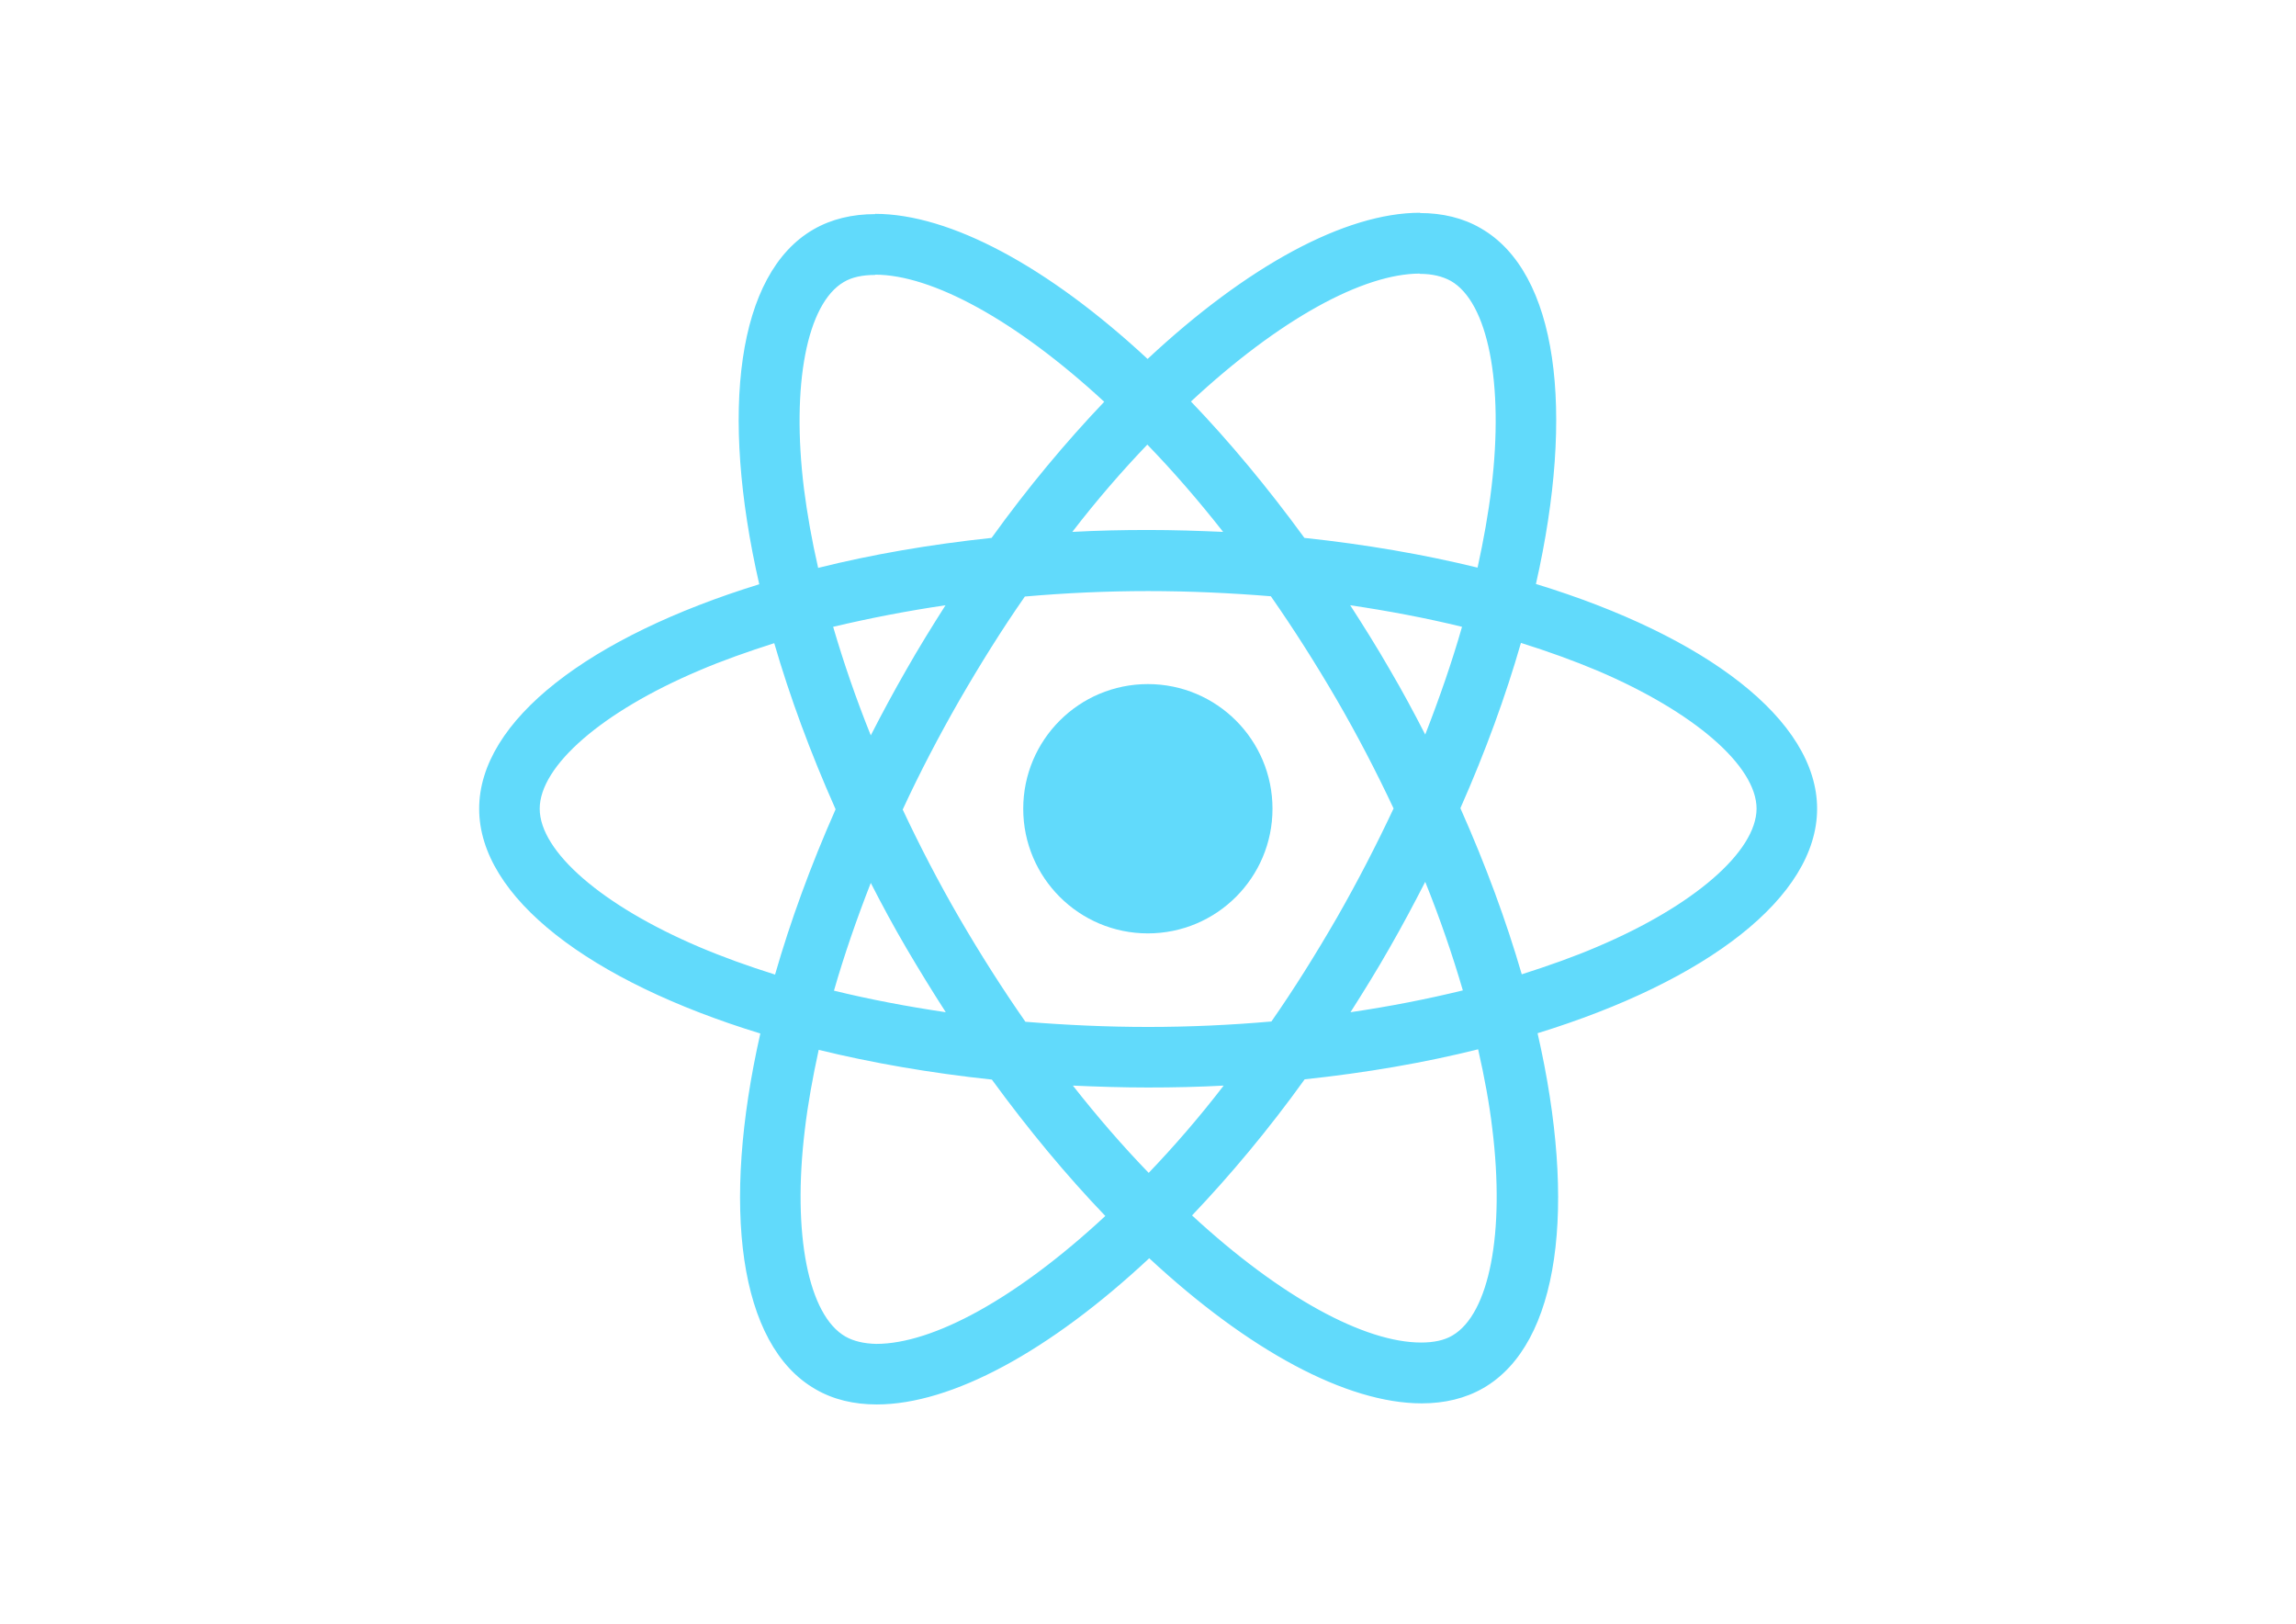
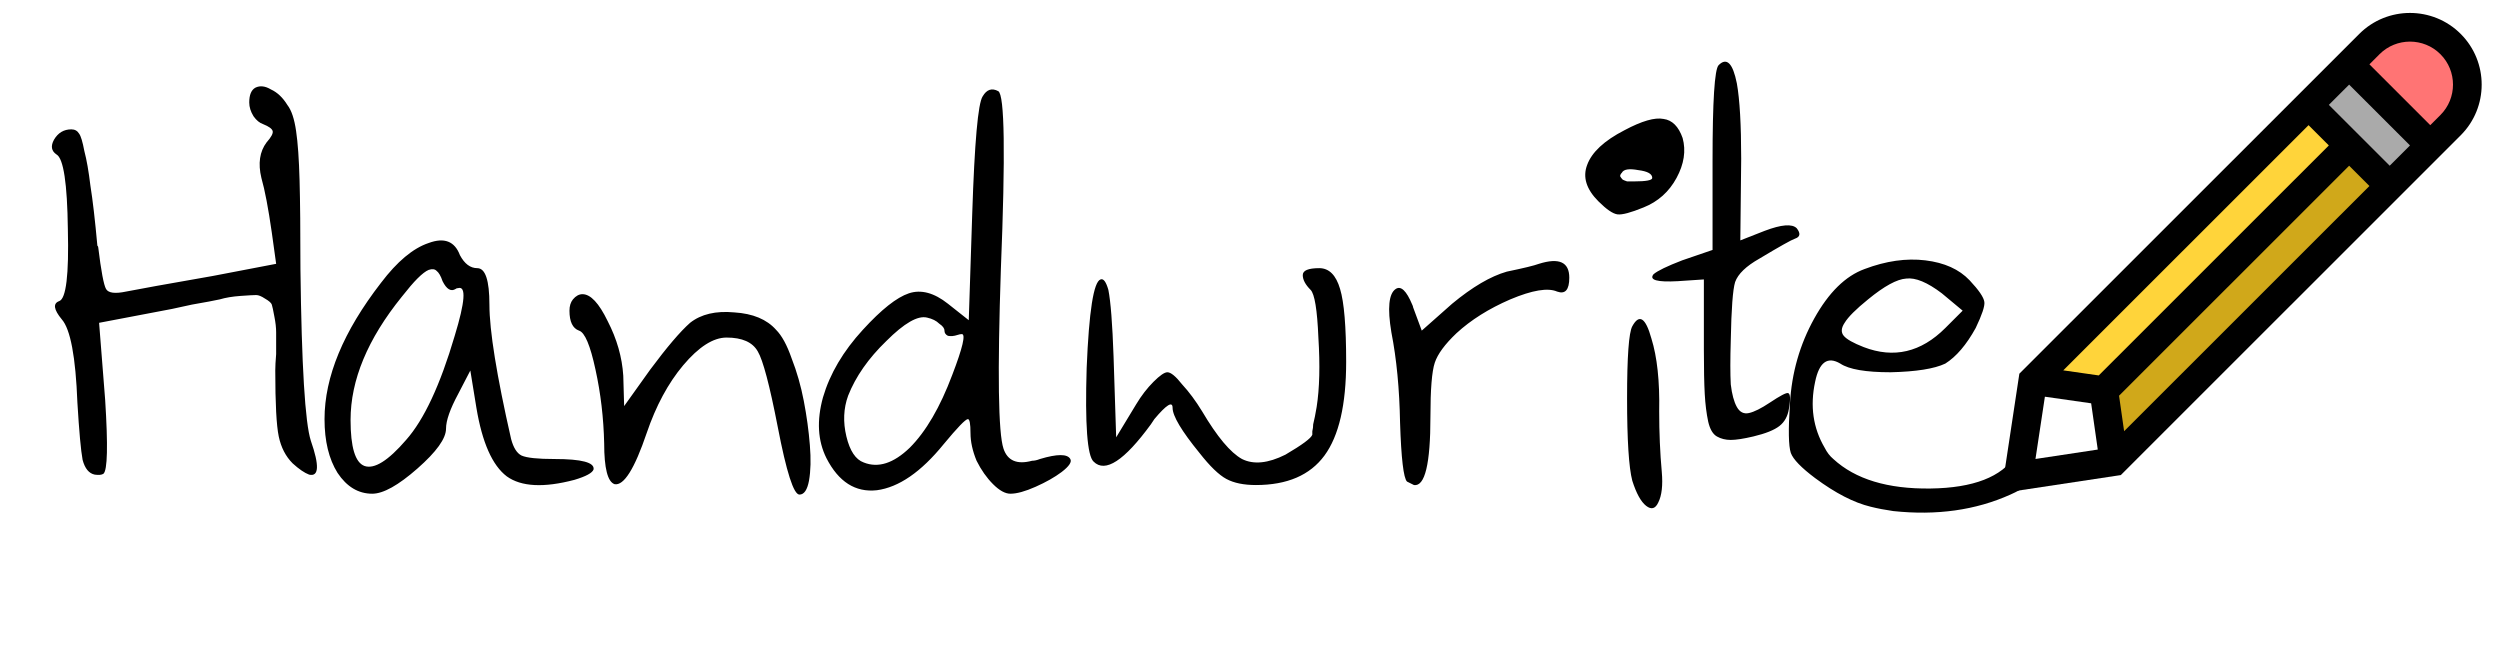
- <svg xmlns="http://www.w3.org/2000/svg" viewBox="0 0 841.9 595.3">
-   <g fill="#61DAFB">
-     <path d="M666.3 296.5c0-32.5-40.7-63.3-103.1-82.4 14.4-63.6 8-114.2-20.2-130.4-6.5-3.8-14.1-5.6-22.4-5.6v22.3c4.6 0 8.3.9 11.4 2.6 13.6 7.8 19.5 37.5 14.9 75.7-1.1 9.4-2.9 19.3-5.1 29.4-19.6-4.8-41-8.5-63.5-10.9-13.5-18.5-27.5-35.3-41.6-50 32.6-30.3 63.2-46.9 84-46.9V78c-27.5 0-63.5 19.6-99.9 53.6-36.4-33.8-72.4-53.2-99.9-53.2v22.3c20.7 0 51.4 16.5 84 46.6-14 14.7-28 31.4-41.3 49.9-22.6 2.4-44 6.1-63.6 11-2.3-10-4-19.7-5.2-29-4.7-38.2 1.1-67.9 14.6-75.8 3-1.8 6.9-2.6 11.5-2.6V78.5c-8.4 0-16 1.8-22.6 5.6-28.1 16.2-34.4 66.7-19.9 130.1-62.2 19.2-102.7 49.9-102.7 82.3 0 32.5 40.7 63.3 103.1 82.4-14.4 63.6-8 114.2 20.2 130.4 6.5 3.8 14.1 5.6 22.5 5.6 27.5 0 63.5-19.6 99.9-53.6 36.4 33.8 72.4 53.2 99.9 53.2 8.4 0 16-1.8 22.6-5.6 28.1-16.2 34.4-66.7 19.9-130.1 62-19.1 102.5-49.9 102.5-82.3zm-130.2-66.7c-3.7 12.9-8.3 26.2-13.5 39.5-4.1-8-8.4-16-13.1-24-4.6-8-9.5-15.8-14.4-23.4 14.2 2.1 27.9 4.7 41 7.9zm-45.8 106.5c-7.8 13.5-15.8 26.3-24.1 38.2-14.9 1.3-30 2-45.2 2-15.1 0-30.2-.7-45-1.9-8.3-11.9-16.4-24.6-24.2-38-7.6-13.1-14.5-26.4-20.8-39.8 6.2-13.4 13.2-26.8 20.7-39.9 7.8-13.5 15.8-26.3 24.1-38.2 14.9-1.3 30-2 45.2-2 15.1 0 30.2.7 45 1.9 8.3 11.9 16.4 24.6 24.2 38 7.6 13.1 14.5 26.4 20.8 39.8-6.3 13.4-13.2 26.8-20.7 39.9zm32.3-13c5.4 13.4 10 26.8 13.8 39.8-13.1 3.2-26.9 5.9-41.2 8 4.9-7.7 9.8-15.6 14.4-23.7 4.6-8 8.9-16.1 13-24.1zM421.2 430c-9.3-9.6-18.6-20.3-27.8-32 9 .4 18.2.7 27.5.7 9.4 0 18.7-.2 27.8-.7-9 11.7-18.3 22.4-27.5 32zm-74.4-58.9c-14.2-2.1-27.9-4.7-41-7.9 3.7-12.9 8.3-26.2 13.5-39.5 4.1 8 8.4 16 13.1 24 4.7 8 9.5 15.8 14.4 23.4zM420.7 163c9.3 9.6 18.6 20.3 27.8 32-9-.4-18.2-.7-27.5-.7-9.4 0-18.7.2-27.8.7 9-11.7 18.3-22.4 27.5-32zm-74 58.9c-4.9 7.7-9.8 15.6-14.4 23.7-4.6 8-8.9 16-13 24-5.4-13.4-10-26.8-13.8-39.8 13.1-3.1 26.9-5.8 41.2-7.9zm-90.5 125.2c-35.4-15.1-58.3-34.9-58.3-50.6 0-15.7 22.9-35.6 58.3-50.6 8.6-3.7 18-7 27.7-10.1 5.7 19.6 13.2 40 22.5 60.9-9.2 20.8-16.6 41.1-22.2 60.6-9.9-3.1-19.3-6.5-28-10.2zM310 490c-13.6-7.8-19.5-37.5-14.9-75.7 1.1-9.4 2.9-19.3 5.1-29.4 19.6 4.8 41 8.5 63.5 10.9 13.5 18.5 27.5 35.3 41.6 50-32.6 30.3-63.2 46.9-84 46.9-4.5-.1-8.3-1-11.3-2.7zm237.2-76.2c4.7 38.2-1.1 67.9-14.6 75.8-3 1.8-6.9 2.6-11.5 2.6-20.7 0-51.4-16.5-84-46.6 14-14.7 28-31.4 41.3-49.9 22.6-2.4 44-6.1 63.6-11 2.3 10.1 4.1 19.8 5.2 29.1zm38.5-66.7c-8.6 3.7-18 7-27.7 10.1-5.7-19.6-13.2-40-22.5-60.9 9.2-20.8 16.6-41.1 22.2-60.6 9.9 3.1 19.3 6.5 28.1 10.2 35.4 15.1 58.3 34.9 58.3 50.6-.1 15.7-23 35.6-58.4 50.6zM320.8 78.4z" />
-     <circle cx="420.9" cy="296.5" r="45.7" />
-     <path d="M520.5 78.1z" />
-   </g>
+ <svg xmlns="http://www.w3.org/2000/svg" width="1004" height="260" viewBox="0 0 1004 260" fill="none">
+   <path d="M972.205 60.193L942.043 29.095L930.645 40.141L960.807 71.239L972.205 60.193Z" fill="#AAAAAA" />
+   <path d="M821.928 150.8L927.337 46.62L940.275 59.8L841.435 156L821.928 150.8Z" fill="#FFD43A" />
+   <path d="M821.928 150.8L927.337 46.62L940.275 59.8L841.435 156L821.928 150.8Z" stroke="black" />
+   <path d="M966.285 10.405L988.394 19.5L992.295 39L976.689 59.8L944.176 26.003L966.285 10.405Z" fill="#FF7474" />
+   <path d="M846.637 156L942.876 61.1L955.813 74.281L853.14 178.1L846.637 156Z" fill="#D0A81A" />
+   <path d="M846.637 156L942.876 61.1L955.813 74.281L853.14 178.1L846.637 156Z" stroke="black" />
+   <path d="M100.094 41.148C100.094 38.128 100.907 36.154 102.534 35.225C104.393 34.296 106.484 34.528 108.808 35.922C111.364 37.083 113.571 39.174 115.43 42.193C117.056 44.283 118.218 47.767 118.915 52.645C119.612 57.29 120.077 63.91 120.309 72.504C120.542 80.865 120.658 92.711 120.658 108.041C121.123 146.829 122.517 169.824 124.84 177.024C128.326 187.011 128.093 191.54 124.143 190.611C122.284 189.915 120.077 188.405 117.521 186.082C114.733 183.295 112.874 179.695 111.944 175.282C111.015 170.869 110.55 162.043 110.55 148.803C110.55 147.178 110.667 144.971 110.899 142.184C110.899 138.003 110.899 135.1 110.899 133.474C110.899 131.616 110.667 129.525 110.202 127.203C109.737 124.648 109.388 123.022 109.156 122.325C108.924 121.628 107.994 120.815 106.368 119.886C104.974 118.957 103.812 118.493 102.882 118.493C101.953 118.493 99.862 118.609 96.609 118.841C93.356 119.073 90.567 119.538 88.244 120.235C86.153 120.699 82.435 121.396 77.091 122.325C73.837 123.022 71.165 123.602 69.074 124.067L39.797 129.641L42.237 160.649C43.398 178.998 43.166 188.869 41.54 190.263C40.843 190.728 39.681 190.844 38.054 190.611C35.731 190.147 34.104 188.173 33.175 184.689C32.478 180.972 31.78 173.308 31.083 161.694C30.386 143.345 28.295 132.196 24.81 128.248C21.557 124.299 21.208 121.86 23.764 120.931C26.552 120.002 27.714 110.363 27.25 92.014C27.017 73.665 25.507 63.678 22.718 62.052C20.627 60.658 20.279 58.684 21.673 56.129C23.299 53.342 25.623 51.948 28.644 51.948C30.038 51.948 31.083 52.529 31.78 53.69C32.478 54.619 33.175 56.942 33.872 60.658C34.801 64.142 35.614 68.788 36.312 74.594C37.241 80.401 38.17 88.414 39.1 98.634C39.332 98.866 39.448 99.098 39.448 99.331C40.61 108.854 41.656 114.428 42.585 116.054C43.514 117.68 46.187 118.028 50.602 117.099C55.249 116.17 66.867 114.08 85.456 110.828L110.899 105.95L109.156 93.408C107.762 83.653 106.368 76.336 104.974 71.459C103.579 65.652 104.277 60.89 107.065 57.174C108.924 55.084 109.737 53.574 109.505 52.645C109.272 51.716 107.994 50.787 105.671 49.858C104.277 49.393 102.999 48.348 101.837 46.722C100.675 44.864 100.094 43.006 100.094 41.148ZM177.731 112.918C177.034 110.828 176.221 109.434 175.291 108.737C174.594 108.041 173.549 107.924 172.154 108.389C170.993 108.854 169.482 110.015 167.624 111.873C165.997 113.499 163.906 115.938 161.35 119.189C147.641 136.145 140.786 152.636 140.786 168.662C140.786 179.579 142.645 185.734 146.363 187.127C150.313 188.521 155.889 185.037 163.092 176.675C170.296 168.546 176.802 154.61 182.611 134.867C186.793 121.164 187.258 114.776 184.005 115.705C183.54 115.705 183.191 115.822 182.959 116.054C181.1 117.215 179.358 116.17 177.731 112.918ZM152.985 113.615C159.491 105.021 165.881 99.679 172.154 97.589C178.428 95.266 182.611 96.892 184.702 102.466C186.561 105.95 188.884 107.692 191.673 107.692C194.926 107.692 196.552 112.57 196.552 122.325C196.552 132.777 199.457 150.778 205.266 176.327C206.195 179.811 207.589 182.018 209.448 182.947C211.539 183.876 215.954 184.34 222.693 184.34C233.614 184.34 238.842 185.734 238.377 188.521C237.912 189.915 235.356 191.308 230.709 192.702C218.394 195.954 209.332 195.489 203.523 191.308C197.714 186.895 193.648 177.721 191.324 163.785L188.884 148.803L184.005 158.21C180.752 164.249 179.125 168.894 179.125 172.146C179.125 176.095 175.291 181.437 167.624 188.173C159.956 194.908 153.914 198.276 149.499 198.276C143.923 198.276 139.276 195.489 135.558 189.915C132.073 184.34 130.33 177.14 130.33 168.314C130.33 151.358 137.881 133.125 152.985 113.615ZM228.697 124.764C228.697 122.906 229.161 121.396 230.091 120.235C231.253 118.841 232.531 118.144 233.925 118.144C237.178 118.144 240.547 121.744 244.033 128.945C247.75 136.145 249.841 143.461 250.306 150.894L250.655 163.088L261.11 148.455C267.849 139.397 273.195 133.125 277.143 129.641C281.56 126.157 287.485 124.764 294.918 125.461C302.355 125.925 307.931 128.248 311.648 132.429C313.974 134.751 316.065 138.584 317.922 143.926C320.013 149.268 321.642 154.958 322.802 160.997C323.964 167.036 324.778 172.959 325.241 178.766C325.707 184.34 325.59 189.102 324.893 193.05C324.196 196.766 322.919 198.625 321.059 198.625C318.736 198.625 315.831 189.566 312.345 171.449C309.094 154.726 306.42 144.623 304.329 141.139C302.238 137.422 298.055 135.564 291.782 135.564C286.439 135.564 280.628 139.28 274.355 146.713C268.315 153.913 263.436 162.972 259.717 173.888C254.837 188.289 250.539 195.141 246.821 194.444C244.033 193.515 242.638 188.056 242.638 178.069C242.406 167.849 241.244 157.978 239.153 148.455C237.062 138.7 234.854 133.474 232.531 132.777C229.975 131.848 228.697 129.177 228.697 124.764ZM379.296 132.777C379.296 131.848 378.599 130.919 377.205 129.99C376.042 128.828 374.417 128.016 372.325 127.551C368.606 126.622 363.146 129.758 355.944 136.958C348.739 143.926 343.628 151.242 340.608 158.907C338.749 164.017 338.517 169.475 339.911 175.282C341.305 181.088 343.628 184.572 346.882 185.734C352.69 188.056 358.847 186.082 365.355 179.811C371.86 173.308 377.553 163.552 382.433 150.545C386.615 139.629 387.893 134.171 386.267 134.171C385.801 134.171 385.221 134.287 384.524 134.519C383.13 134.984 381.85 135.1 380.69 134.867C379.759 134.403 379.296 133.706 379.296 132.777ZM394.632 38.709C396.257 35.922 398.349 35.225 400.905 36.619C403.46 38.012 403.808 61.82 401.951 108.041C400.557 149.849 400.905 173.888 402.997 180.159C404.622 185.037 408.456 186.663 414.499 185.037C415.427 185.037 416.473 184.805 417.635 184.34C424.606 182.25 428.672 182.25 429.834 184.34C430.531 185.502 429.369 187.244 426.349 189.566C423.561 191.657 420.075 193.631 415.893 195.489C411.71 197.347 408.339 198.276 405.785 198.276C403.694 198.276 401.368 196.999 398.814 194.444C396.257 191.889 394.049 188.753 392.192 185.037C390.564 181.088 389.752 177.372 389.752 173.888C389.752 170.172 389.404 168.314 388.707 168.314C387.775 168.314 384.524 171.682 378.948 178.417C369.886 189.566 360.938 195.721 352.11 196.883C343.511 197.812 336.774 193.515 331.895 183.992C328.409 177.024 327.944 168.894 330.501 159.604C333.289 150.081 338.631 141.022 346.533 132.429C353.967 124.299 360.126 119.422 365.006 117.796C369.886 116.17 375.114 117.564 380.69 121.977L389.055 128.596L390.449 85.743C391.378 57.174 392.772 41.496 394.632 38.709ZM526.327 116.402C524.236 114.312 523.191 112.338 523.191 110.479C523.191 108.621 525.399 107.692 529.813 107.692C533.764 107.692 536.552 110.479 538.178 116.054C539.803 121.396 540.618 131.151 540.618 145.319C540.618 162.507 537.712 175.05 531.904 182.947C526.096 190.844 516.917 194.792 504.37 194.792C499.49 194.792 495.539 193.979 492.519 192.353C489.499 190.728 485.897 187.244 481.715 181.901C474.512 173.075 470.91 167.036 470.91 163.785C470.91 160.997 468.47 162.507 463.59 168.314C463.125 169.011 462.662 169.707 462.196 170.404C451.509 185.037 443.841 190.031 439.193 185.385C436.636 183.063 435.707 170.52 436.404 147.758C437.333 124.996 439.193 113.15 441.981 112.221C443.144 111.757 444.189 113.15 445.118 116.402C446.046 121.048 446.744 129.99 447.209 143.229L448.255 175.63L456.271 162.391C458.362 158.907 460.685 155.888 463.242 153.333C465.799 150.778 467.656 149.5 468.819 149.5C470.213 149.5 472.187 151.126 474.744 154.378C477.532 157.397 480.203 160.997 482.76 165.178C488.802 175.398 494.145 181.785 498.793 184.34C503.441 186.663 509.249 186.082 516.22 182.598C522.959 178.65 526.559 175.979 527.025 174.585C527.025 174.353 527.025 173.888 527.025 173.191C527.256 172.262 527.373 171.333 527.373 170.404C527.605 169.475 527.839 168.43 528.07 167.269C528.302 165.875 528.536 164.598 528.767 163.436C529.93 156.004 530.161 146.713 529.464 135.564C528.999 124.415 527.953 118.028 526.327 116.402ZM618.03 105.95C626.16 103.395 630.228 105.253 630.228 111.525C630.228 116.402 628.6 118.26 625.349 117.099C621.629 115.473 615.356 116.518 606.528 120.235C597.929 123.951 590.727 128.48 584.918 133.822C580.27 138.235 577.365 142.184 576.205 145.668C575.042 149.152 574.462 156.352 574.462 167.269C574.462 186.314 572.254 195.489 567.84 194.792L565.052 193.399C563.658 192.005 562.726 184.108 562.263 169.707C562.029 156.236 560.869 144.158 558.778 133.474C557.15 123.719 557.732 117.912 560.521 116.054C562.612 114.66 564.818 116.751 567.143 122.325C567.374 122.79 567.491 123.138 567.491 123.37L570.977 132.777L583.176 121.977C591.307 115.241 598.626 110.944 605.134 109.086C611.87 107.692 616.17 106.647 618.03 105.95ZM655.526 131.035C658.314 125.925 660.871 127.551 663.194 135.913C665.517 143.345 666.562 153.1 666.331 165.178C666.331 173.772 666.679 181.901 667.376 189.566C667.842 194.908 667.376 198.973 665.982 201.76C664.82 204.315 663.194 204.78 661.103 203.154C659.012 201.528 657.152 198.16 655.526 193.05C654.132 187.708 653.435 176.675 653.435 159.952C653.435 143.229 654.132 133.59 655.526 131.035ZM663.543 71.459C663.543 69.833 661.683 68.788 657.966 68.323C654.249 67.626 652.041 67.975 651.344 69.368C650.878 69.833 650.647 70.297 650.647 70.762C650.878 71.226 651.227 71.691 651.692 72.155C652.158 72.388 652.738 72.62 653.435 72.852C654.132 72.852 655.061 72.852 656.223 72.852C661.103 72.852 663.543 72.388 663.543 71.459ZM652.389 52.297C659.36 48.58 664.588 47.071 668.074 47.767C671.559 48.232 674.116 50.787 675.741 55.432C677.136 60.542 676.321 65.884 673.302 71.459C670.282 77.033 665.865 80.982 660.057 83.304C654.946 85.395 651.461 86.323 649.601 86.091C647.741 85.859 645.187 84.117 641.933 80.865C637.054 75.988 635.542 71.11 637.402 66.233C639.262 61.123 644.256 56.477 652.389 52.297ZM690.201 26.167C693.454 22.915 695.894 25.354 697.52 33.483C698.683 39.986 699.263 50.09 699.263 63.794L698.914 96.543L708.673 92.711C715.412 90.156 719.709 89.808 721.569 91.666C723.195 93.756 722.963 95.15 720.872 95.847C719.478 96.311 714.715 98.982 706.582 103.86C701.237 106.879 697.985 110.015 696.823 113.267C695.894 116.286 695.312 124.067 695.08 136.609C694.849 144.274 694.849 150.197 695.08 154.378C695.546 158.326 696.357 161.346 697.52 163.436C698.683 165.527 700.308 166.34 702.399 165.875C704.491 165.41 707.279 164.017 710.764 161.694C714.947 158.907 717.387 157.63 718.084 157.862C719.012 158.094 719.129 160.184 718.432 164.133C717.967 167.152 716.689 169.475 714.598 171.101C712.507 172.727 709.022 174.12 704.142 175.282C700.191 176.211 697.171 176.675 695.08 176.675C692.989 176.675 691.129 176.211 689.504 175.282C687.878 174.353 686.715 172.378 686.018 169.359C685.321 166.107 684.855 162.391 684.624 158.21C684.392 154.029 684.275 148.107 684.275 140.442V112.221L673.819 112.918C665.454 113.383 662.2 112.454 664.06 110.131C665.686 108.737 669.52 106.879 675.562 104.557L687.761 100.376V64.491C687.761 40.567 688.575 27.792 690.201 26.167ZM779.84 117.796C774.032 113.383 769.267 111.408 765.55 111.873C761.833 112.105 756.719 114.892 750.214 120.235C745.335 124.183 742.198 127.319 740.804 129.641C739.41 131.732 739.293 133.474 740.455 134.867C741.618 136.261 744.289 137.771 748.472 139.397C760.553 144.042 771.475 141.487 781.234 131.732L788.205 124.764L779.84 117.796ZM748.82 108.041C757.417 104.789 765.55 103.628 773.218 104.557C780.886 105.486 786.811 108.157 790.993 112.57C794.71 116.518 796.687 119.422 796.918 121.28C797.15 122.906 795.99 126.39 793.433 131.732C789.716 138.468 785.648 143.229 781.234 146.016C776.82 148.107 769.501 149.268 759.276 149.5C749.286 149.5 742.546 148.339 739.061 146.016C733.95 142.997 730.579 145.436 728.953 153.333C726.862 163.088 728.139 171.914 732.787 179.811C733.716 181.669 734.879 183.179 736.273 184.34C745.103 192.47 758.114 196.418 775.309 196.186C792.504 195.954 803.889 191.54 809.466 182.947C811.092 180.392 813.3 180.508 816.088 183.295C821.199 188.637 818.296 193.747 807.375 198.625C793.433 204.896 777.749 207.102 760.322 205.244C757.068 204.78 754.048 204.199 751.26 203.502C744.521 201.876 737.087 198.044 728.953 192.005C723.377 187.824 720.123 184.456 719.194 181.901C718.266 179.114 718.149 172.495 718.846 162.043C719.543 149.732 722.797 138.351 728.605 127.899C734.413 117.447 741.152 110.828 748.82 108.041Z" fill="black" />
+   <path d="M988.22 13.619C976.988 2.393 958.713 2.393 947.485 13.619C940.709 20.391 817.755 143.297 810.972 150.076L803.72 198.044L851.707 190.794L988.217 54.337C999.448 43.112 999.448 24.845 988.22 13.619ZM842.863 150.774L828.607 148.737L927.116 50.265L935.262 58.409L842.863 150.774ZM851.01 158.917L943.411 66.553L951.558 74.696L853.046 173.168L851.01 158.917ZM935.262 42.122L943.411 33.978L967.851 58.41L959.704 66.553L935.262 42.122ZM821.228 159.318L839.807 161.971L842.463 180.543L817.446 184.323L821.228 159.318ZM980.071 46.194L975.997 50.266L951.558 25.834L955.631 21.762C962.368 15.027 973.334 15.027 980.071 21.762C986.81 28.498 986.81 39.458 980.071 46.194Z" fill="black" />
</svg>
